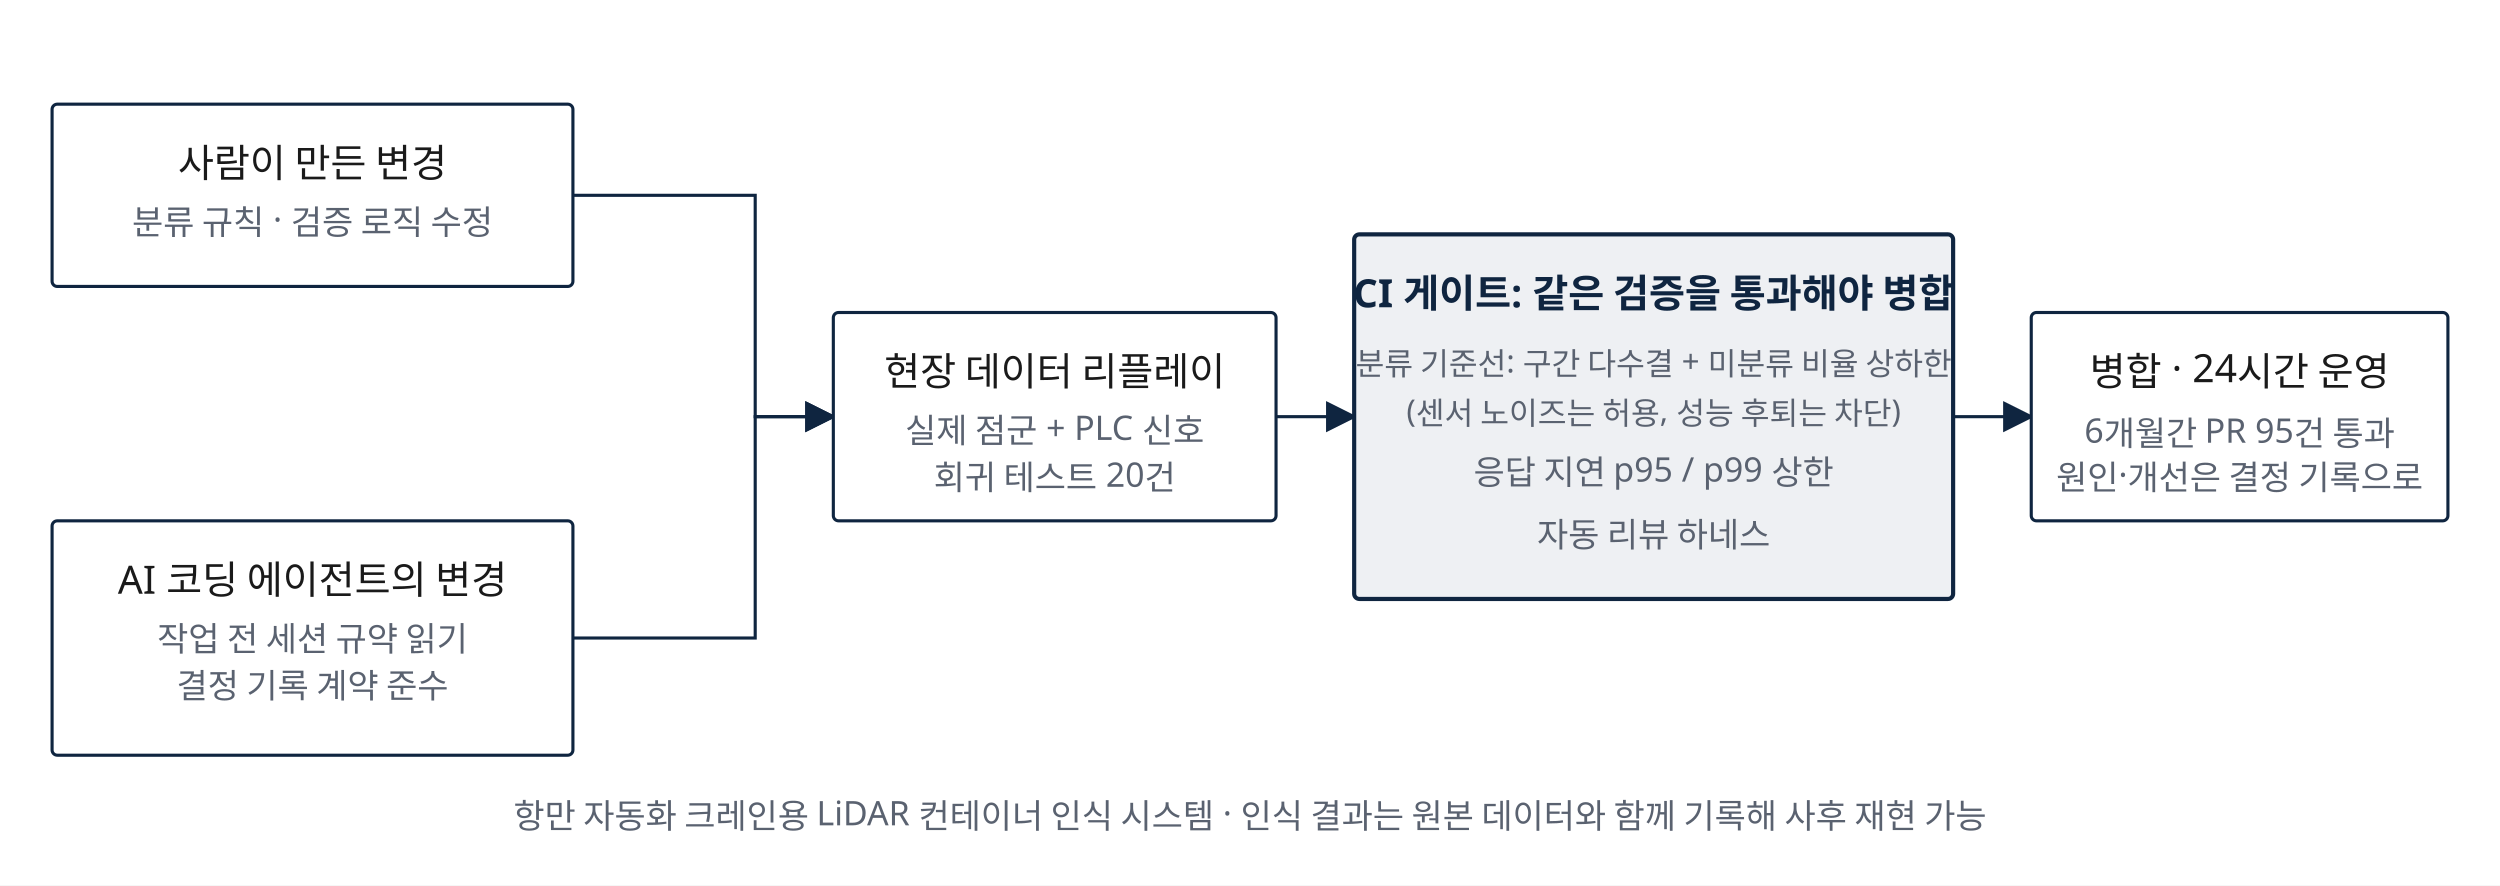
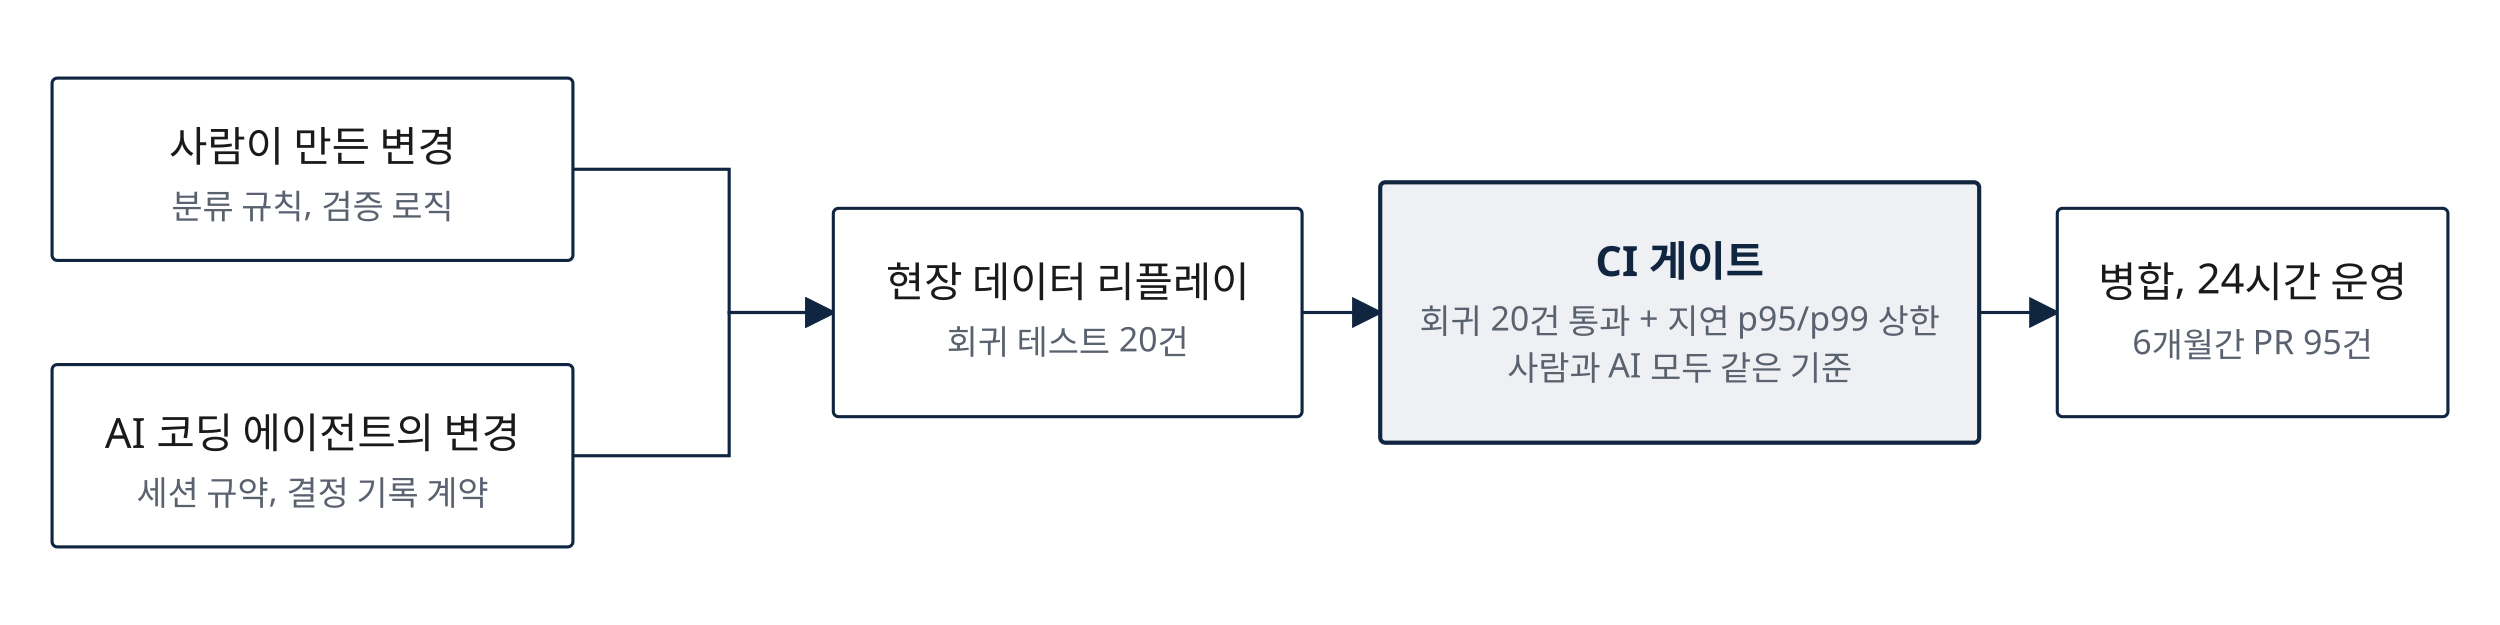
- <svg xmlns="http://www.w3.org/2000/svg" width="960" height="340" viewBox="0 0 960 340" font-family="'Noto Sans KR', 'Apple SD Gothic Neo', sans-serif" font-size="15">
-   <rect width="960" height="340" fill="#ffffff" />
+ <svg xmlns="http://www.w3.org/2000/svg" width="960" height="240" viewBox="0 0 960 240" font-family="'Noto Sans KR', 'Apple SD Gothic Neo', sans-serif" font-size="16">
+   <rect width="960" height="240" fill="#ffffff" />
  <defs>
    <marker id="arr" markerWidth="10" markerHeight="10" refX="9" refY="5" orient="auto">
      <path d="M0,0 L10,5 L0,10 z" fill="#0f2540" />
    </marker>
  </defs>
  <style>
    .box{fill:#ffffff;stroke:#0f2540;stroke-width:1.2}
    .hi{fill:#eef0f3;stroke:#0f2540;stroke-width:1.6}
    .t{fill:#1a1a1a}
    .s{fill:#5a6270;font-size:13px}
    .k{fill:#0f2540;font-weight:700}
    .ln{stroke:#0f2540;stroke-width:1.2;fill:none;marker-end:url(#arr)}
  </style>
-   <rect class="box" x="20" y="40" width="200" height="70" rx="2" />
-   <text class="t" x="120" y="68" text-anchor="middle">사람이 만든 변경</text>
-   <text class="s" x="120" y="90" text-anchor="middle">분류 규칙 · 검증 로직 수정</text>
-   <rect class="box" x="20" y="200" width="200" height="90" rx="2" />
-   <text class="t" x="120" y="228" text-anchor="middle">AI 코딩 에이전트의 변경</text>
-   <text class="s" x="120" y="250" text-anchor="middle">작업 전 세션 규약 읽기</text>
-   <text class="s" x="120" y="268" text-anchor="middle">결정 기록 계약 준수</text>
-   <path class="ln" d="M220,75 L290,75 L290,160 L320,160" />
-   <path class="ln" d="M220,245 L290,245 L290,160 L320,160" />
-   <rect class="box" x="320" y="120" width="170" height="80" rx="2" />
-   <text class="t" x="405" y="148" text-anchor="middle">현장 데이터 리플레이</text>
-   <text class="s" x="405" y="170" text-anchor="middle">실제 점군 + PLC 신호</text>
-   <text class="s" x="405" y="188" text-anchor="middle">회귀 테스트 20건</text>
-   <line class="ln" x1="490" y1="160" x2="520" y2="160" />
-   <rect class="hi" x="520" y="90" width="230" height="140" rx="2" />
-   <text class="k" x="635" y="118" text-anchor="middle">CI 게이트: 같은 검증을 통과해야 병합</text>
-   <text class="s" style="font-size:12px" x="635" y="144" text-anchor="middle">분류 기준선: 구간 다수결 + 미분류 비율 상하한</text>
-   <text class="s" style="font-size:12px" x="635" y="162" text-anchor="middle">(센서 노이즈는 허용, 성능 후퇴는 차단)</text>
-   <text class="s" x="635" y="186" text-anchor="middle">응답 지연 p95 / p99 상한</text>
-   <text class="s" x="635" y="210" text-anchor="middle">자동 리뷰 하네스</text>
-   <line class="ln" x1="750" y1="160" x2="780" y2="160" />
-   <rect class="box" x="780" y="120" width="160" height="80" rx="2" />
-   <text class="t" x="860" y="148" text-anchor="middle">병합 · 24시간 운영</text>
-   <text class="s" x="860" y="170" text-anchor="middle">6개월간 PR 95건 통과</text>
-   <text class="s" x="860" y="188" text-anchor="middle">원인·개선은 결정 기록으로</text>
-   <text class="s" x="480" y="318" text-anchor="middle">항만 자동화 크레인용 LiDAR 컨테이너 인식 시스템 · 인식 결과는 원본 데이터와 함께 기록해 사후 재현 가능</text>
+   <rect class="box" x="20" y="30" width="200" height="70" rx="2" />
+   <text class="t" x="120" y="62" text-anchor="middle">사람이 만든 변경</text>
+   <text class="s" x="120" y="84" text-anchor="middle">분류 규칙, 검증 로직</text>
+   <rect class="box" x="20" y="140" width="200" height="70" rx="2" />
+   <text class="t" x="120" y="172" text-anchor="middle">AI 코딩 에이전트의 변경</text>
+   <text class="s" x="120" y="194" text-anchor="middle">세션 규약, 결정 기록 계약</text>
+   <path class="ln" d="M220,65 L280,65 L280,120 L320,120" />
+   <path class="ln" d="M220,175 L280,175 L280,120 L320,120" />
+   <rect class="box" x="320" y="80" width="180" height="80" rx="2" />
+   <text class="t" x="410" y="114" text-anchor="middle">현장 데이터 리플레이</text>
+   <text class="s" x="410" y="136" text-anchor="middle">회귀 테스트 20건</text>
+   <line class="ln" x1="500" y1="120" x2="530" y2="120" />
+   <rect class="hi" x="530" y="70" width="230" height="100" rx="2" />
+   <text class="k" x="645" y="106" text-anchor="middle">CI 게이트</text>
+   <text class="s" x="645" y="128" text-anchor="middle">회귀 20건 통과 + 지연 p95/p99 상한</text>
+   <text class="s" x="645" y="146" text-anchor="middle">사람과 AI 모두 같은 기준</text>
+   <line class="ln" x1="760" y1="120" x2="790" y2="120" />
+   <rect class="box" x="790" y="80" width="150" height="80" rx="2" />
+   <text class="t" x="865" y="114" text-anchor="middle">병합, 24시간 운영</text>
+   <text class="s" x="865" y="136" text-anchor="middle">6개월간 PR 95건</text>
</svg>
